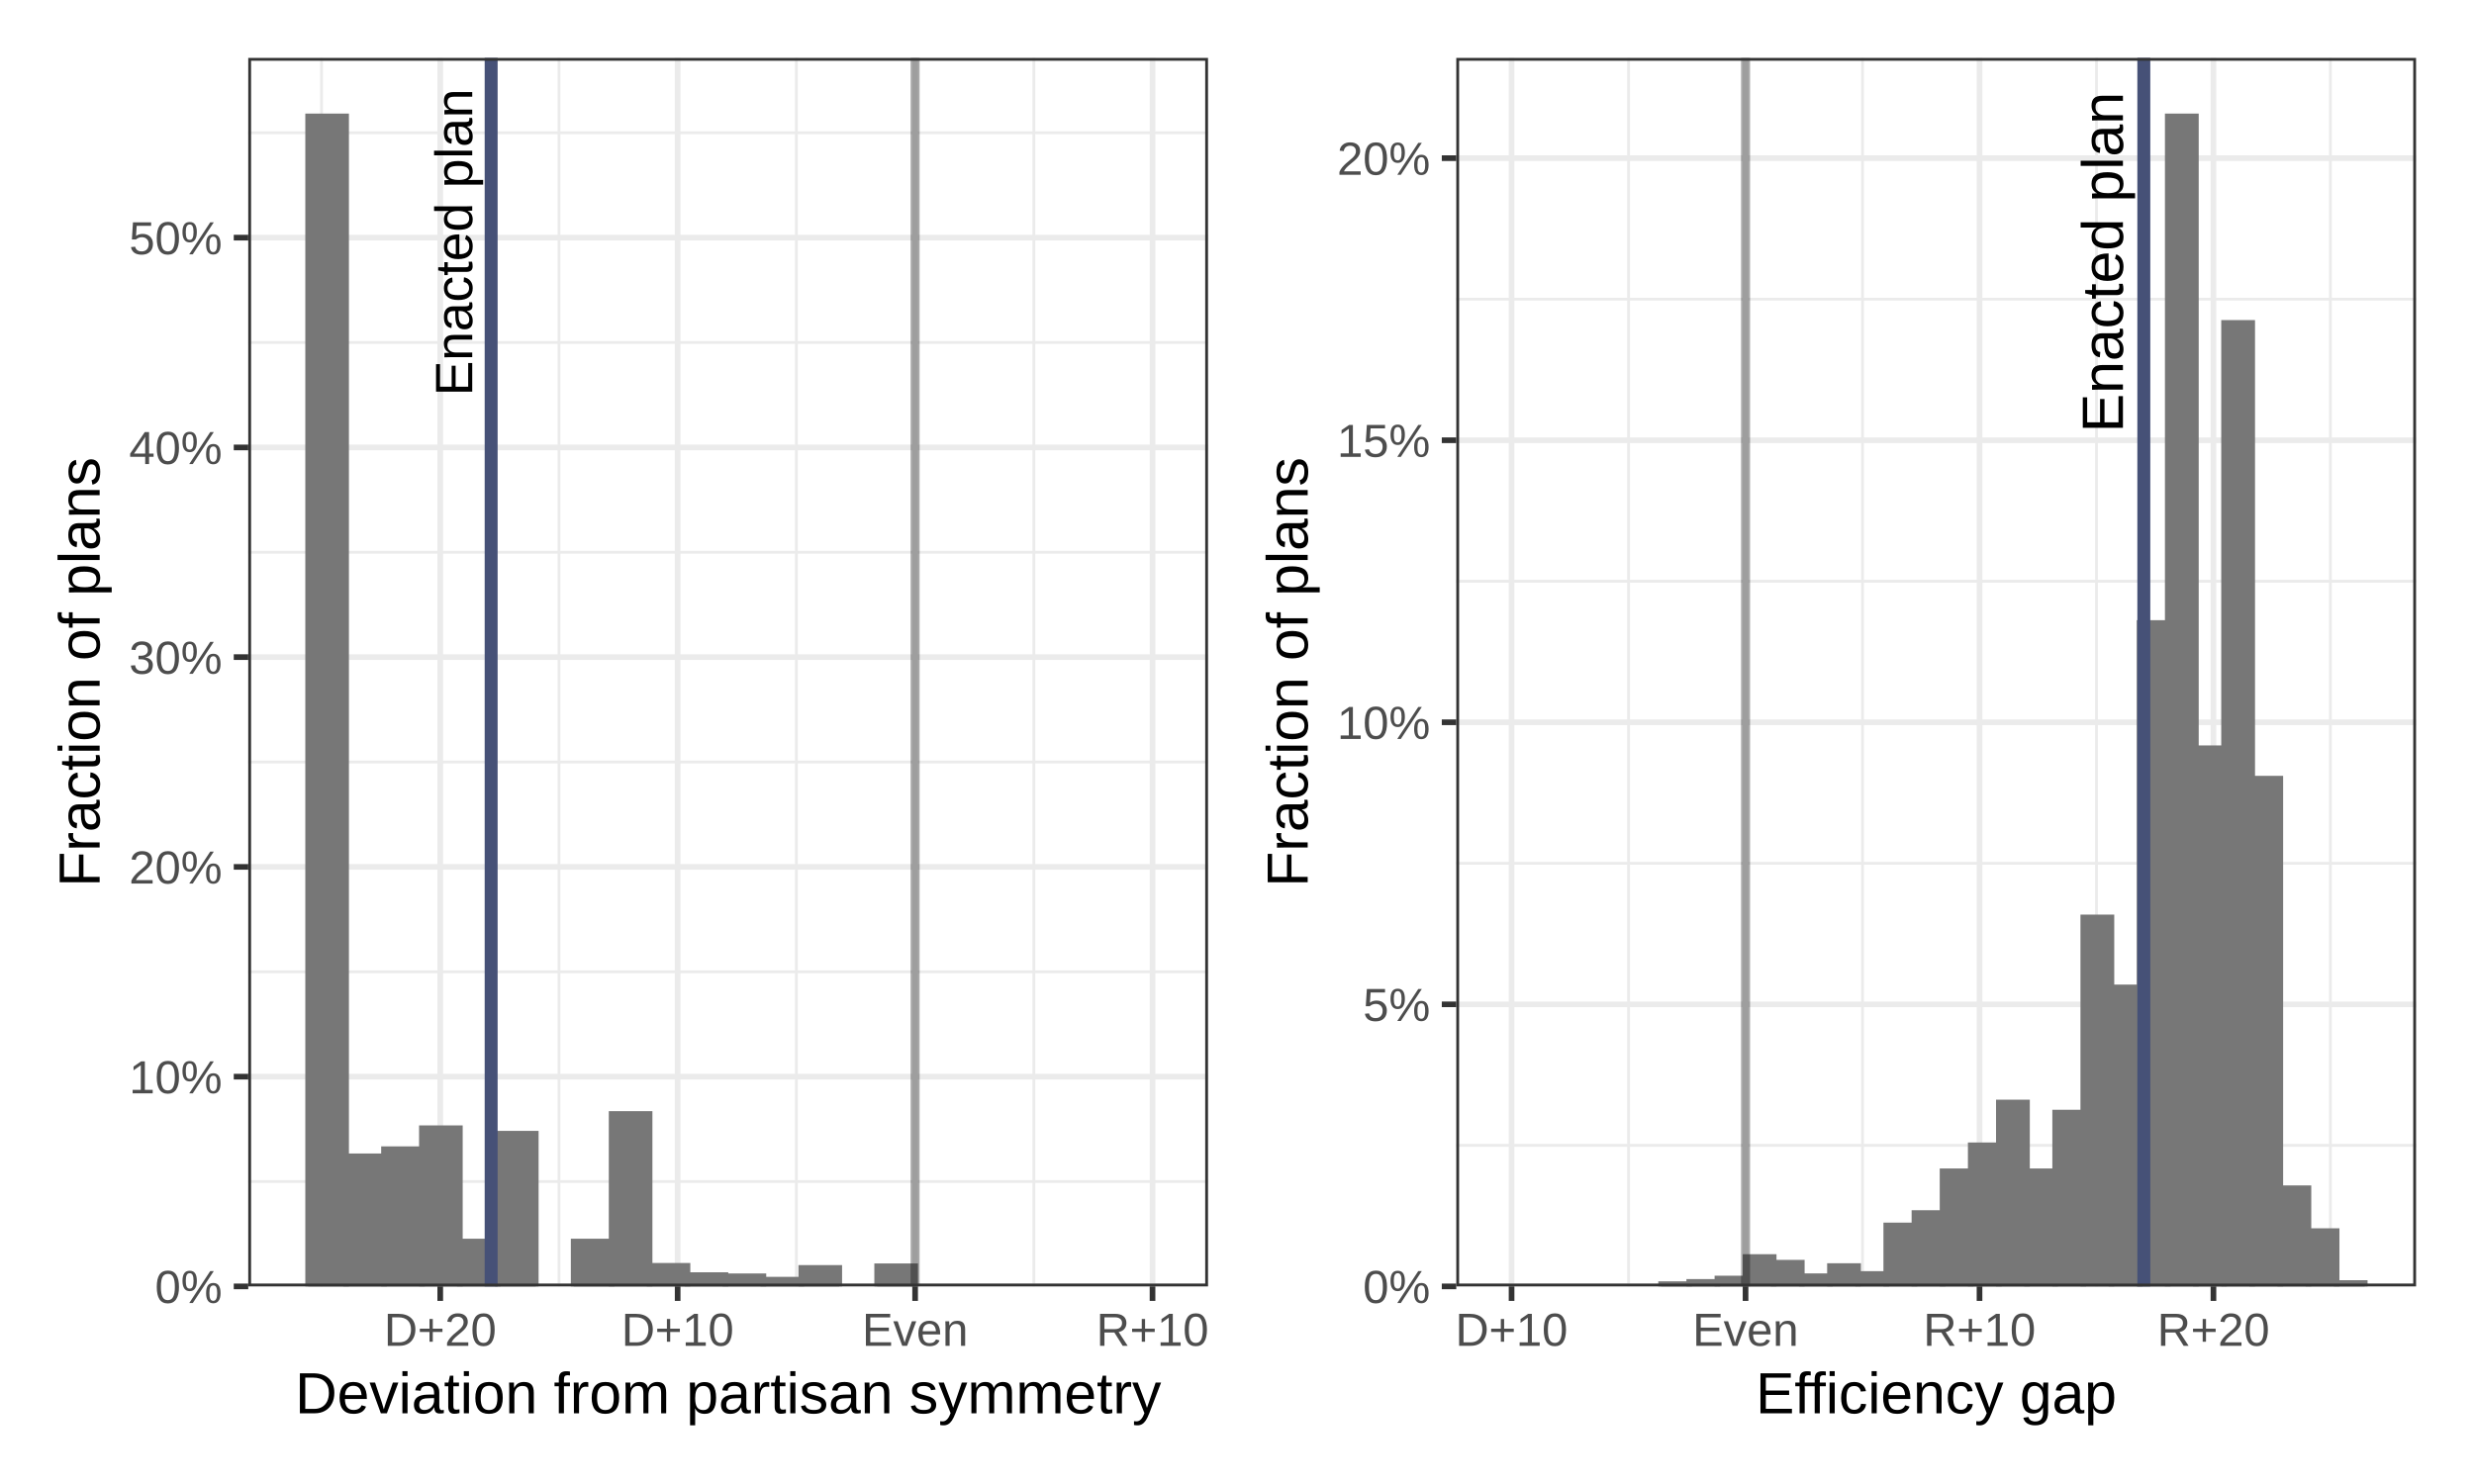
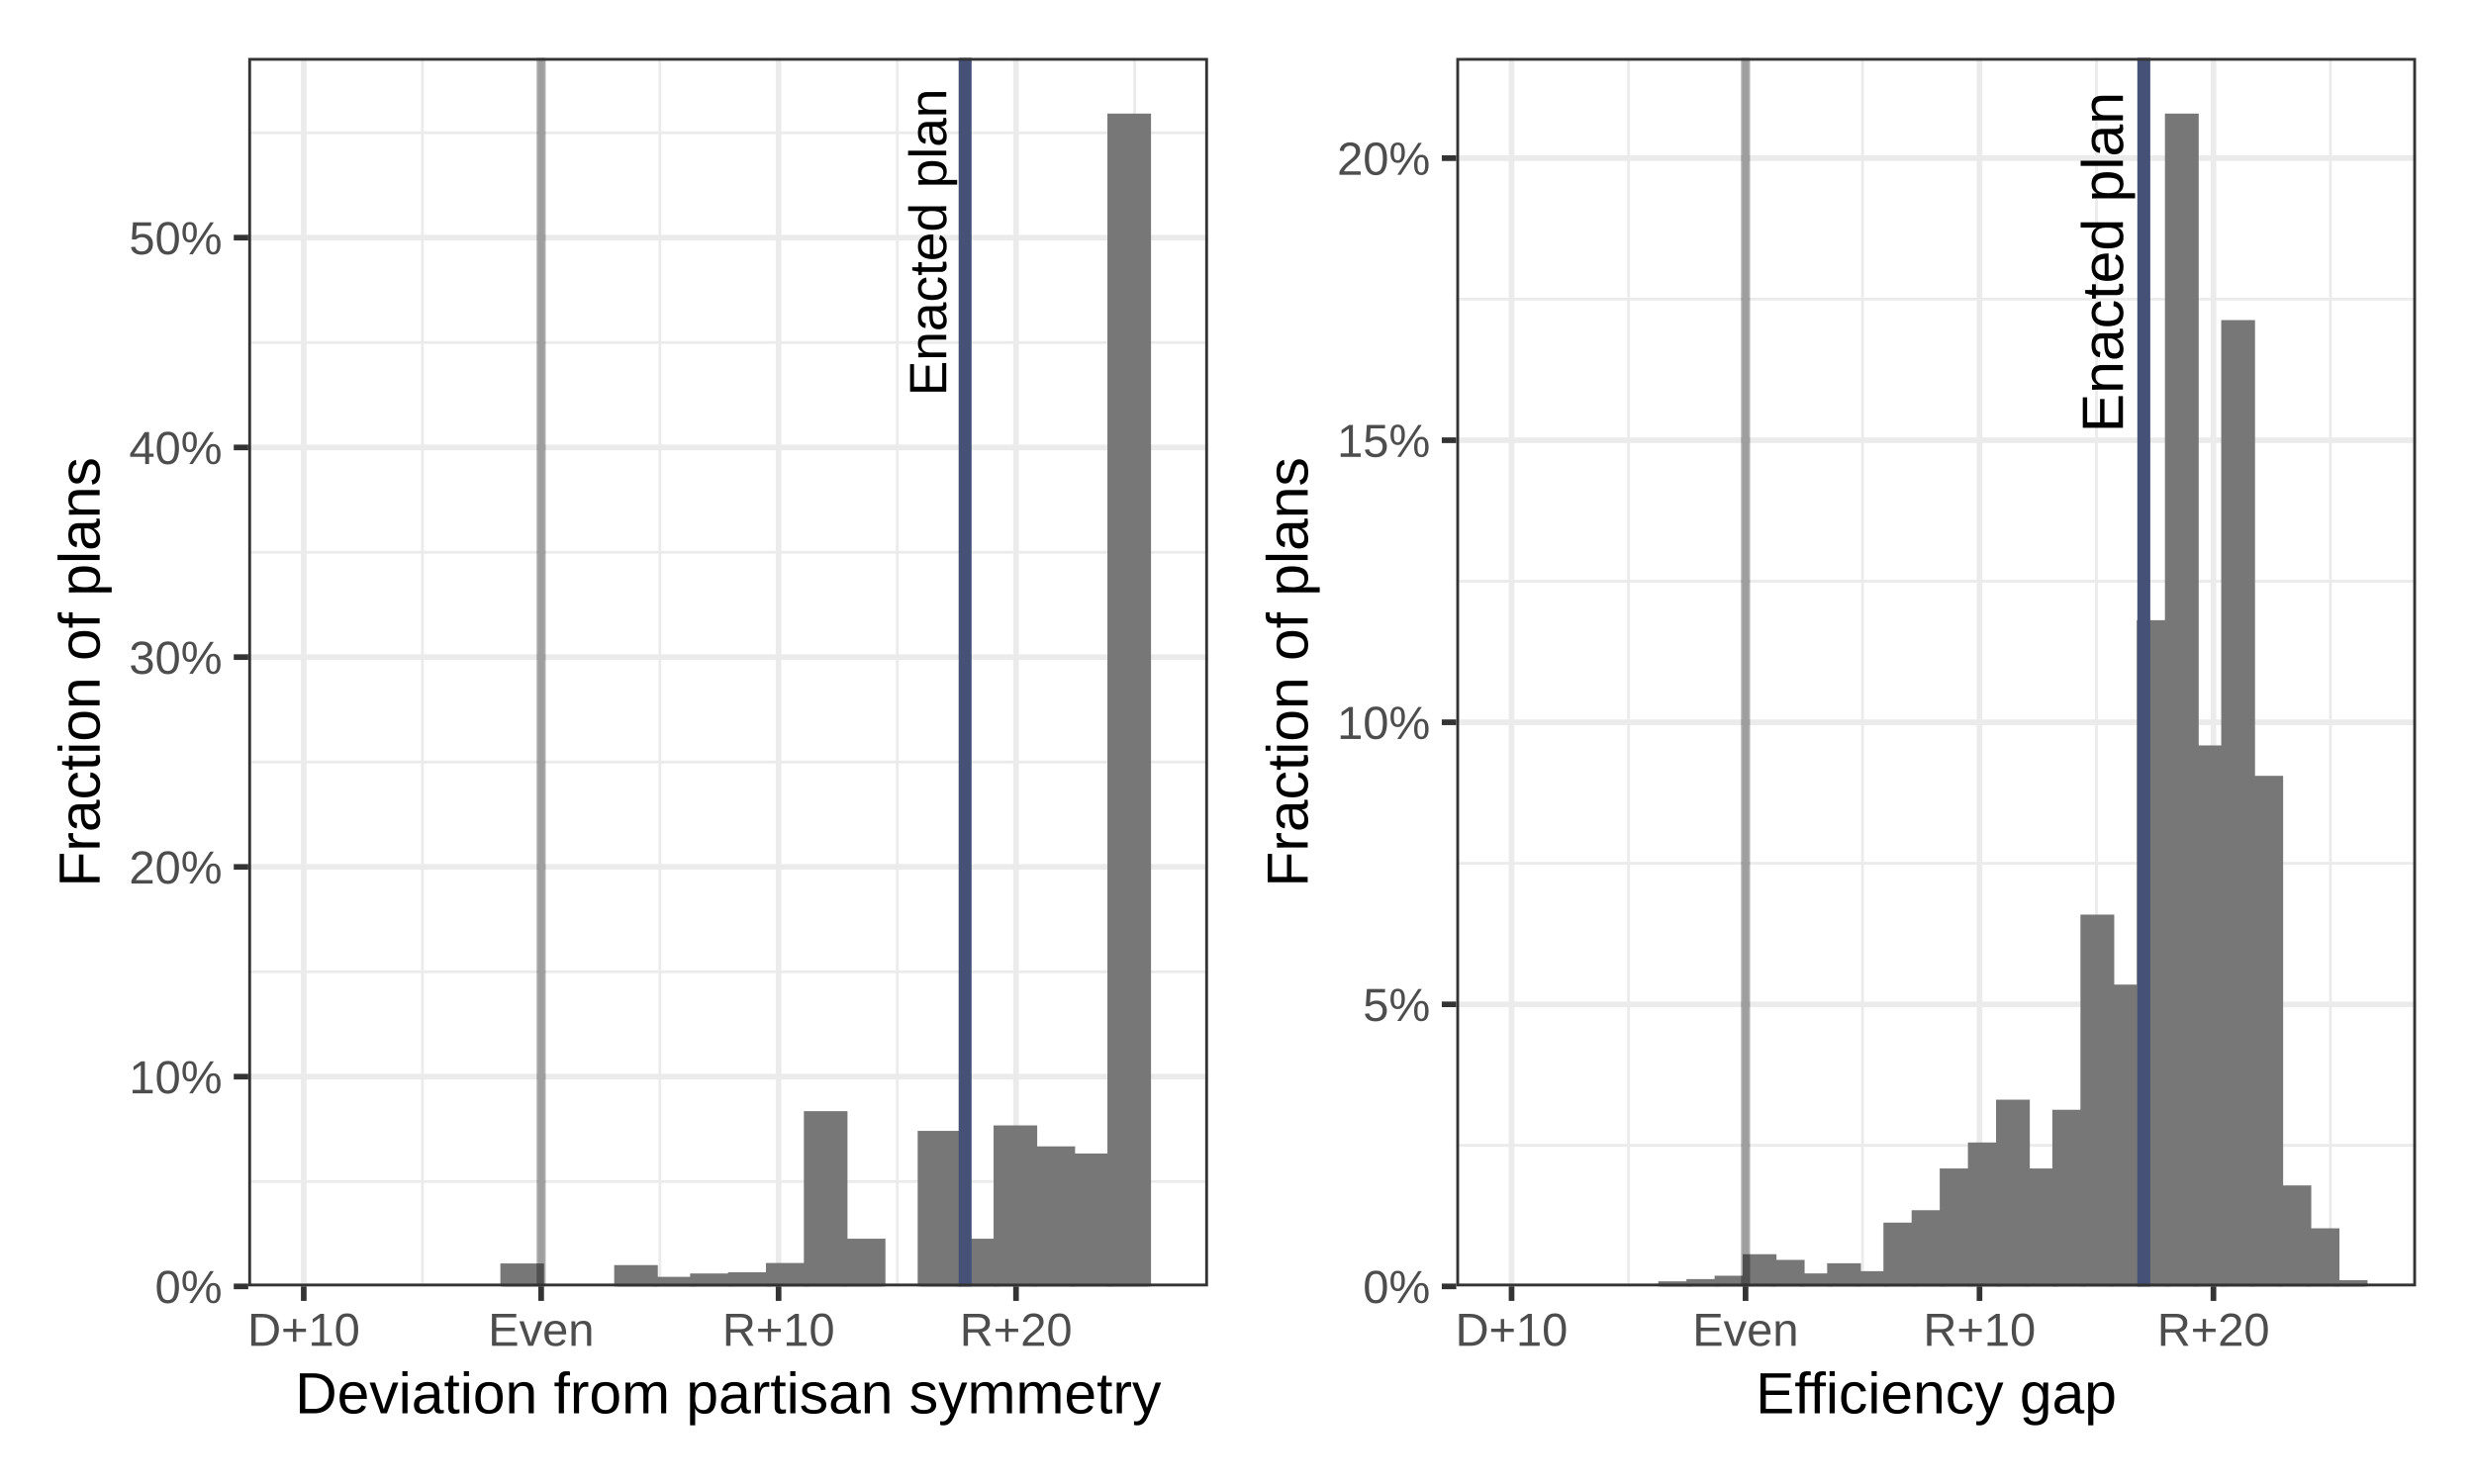
<svg xmlns="http://www.w3.org/2000/svg" class="svglite" width="468.00pt" height="280.80pt" viewBox="0 0 468.00 280.80">
  <defs>
    <style type="text/css">
    .svglite line, .svglite polyline, .svglite polygon, .svglite path, .svglite rect, .svglite circle {
      fill: none;
      stroke: #000000;
      stroke-linecap: round;
      stroke-linejoin: round;
      stroke-miterlimit: 10.00;
    }
    .svglite text {
      white-space: pre;
    }
  </style>
  </defs>
  <rect width="100%" height="100%" style="stroke: none; fill: #FFFFFF;" />
  <defs>
    <clipPath id="cpMC4wMHw0NjguMDB8MC4wMHwyODAuODA=">
      <rect x="0.00" y="0.00" width="468.00" height="280.80" />
    </clipPath>
  </defs>
  <g clip-path="url(#cpMC4wMHw0NjguMDB8MC4wMHwyODAuODA=)">
    <rect x="0" y="0" width="468.00" height="280.80" style="stroke-width: 1.07; stroke: #FFFFFF; fill: #FFFFFF;" />
  </g>
  <defs>
    <clipPath id="cpNS40OHwyMzQuMDB8NS40OHwyNzUuMzI=">
      <rect x="5.48" y="5.48" width="228.52" height="269.84" />
    </clipPath>
  </defs>
  <g clip-path="url(#cpNS40OHwyMzQuMDB8NS40OHwyNzUuMzI=)">
    <rect x="5.48" y="5.48" width="228.52" height="269.84" style="stroke-width: 1.07; stroke: #FFFFFF; fill: #FFFFFF;" />
  </g>
  <g clip-path="url(#cpMC4wMHw0NjguMDB8MC4wMHwyODAuODA=)">
</g>
  <defs>
    <clipPath id="cpNDYuOTZ8MjI4LjUyfDEwLjk2fDI0My40MQ==">
      <rect x="46.96" y="10.96" width="181.56" height="232.45" />
    </clipPath>
  </defs>
  <g clip-path="url(#cpNDYuOTZ8MjI4LjUyfDEwLjk2fDI0My40MQ==)">
    <rect x="46.96" y="10.96" width="181.56" height="232.45" style="stroke-width: 1.07; stroke: none; fill: #FFFFFF;" />
    <polyline points="46.96,223.57 228.52,223.57 " style="stroke-width: 0.53; stroke: #EBEBEB; stroke-linecap: butt;" />
    <polyline points="46.96,183.88 228.52,183.88 " style="stroke-width: 0.53; stroke: #EBEBEB; stroke-linecap: butt;" />
    <polyline points="46.96,144.19 228.52,144.19 " style="stroke-width: 0.53; stroke: #EBEBEB; stroke-linecap: butt;" />
    <polyline points="46.96,104.50 228.52,104.50 " style="stroke-width: 0.53; stroke: #EBEBEB; stroke-linecap: butt;" />
    <polyline points="46.96,64.81 228.52,64.81 " style="stroke-width: 0.53; stroke: #EBEBEB; stroke-linecap: butt;" />
    <polyline points="46.96,25.12 228.52,25.12 " style="stroke-width: 0.53; stroke: #EBEBEB; stroke-linecap: butt;" />
-     <polyline points="60.82,243.41 60.82,10.96 " style="stroke-width: 0.53; stroke: #EBEBEB; stroke-linecap: butt;" />
-     <polyline points="105.74,243.41 105.74,10.96 " style="stroke-width: 0.53; stroke: #EBEBEB; stroke-linecap: butt;" />
-     <polyline points="150.65,243.41 150.65,10.96 " style="stroke-width: 0.53; stroke: #EBEBEB; stroke-linecap: butt;" />
-     <polyline points="195.57,243.41 195.57,10.96 " style="stroke-width: 0.53; stroke: #EBEBEB; stroke-linecap: butt;" />
+     <polyline points="79.91,243.41 79.91,10.96 " style="stroke-width: 0.53; stroke: #EBEBEB; stroke-linecap: butt;" />
+     <polyline points="124.83,243.41 124.83,10.96 " style="stroke-width: 0.53; stroke: #EBEBEB; stroke-linecap: butt;" />
+     <polyline points="169.74,243.41 169.74,10.96 " style="stroke-width: 0.53; stroke: #EBEBEB; stroke-linecap: butt;" />
+     <polyline points="214.65,243.41 214.65,10.96 " style="stroke-width: 0.53; stroke: #EBEBEB; stroke-linecap: butt;" />
    <polyline points="46.96,243.41 228.52,243.41 " style="stroke-width: 1.07; stroke: #EBEBEB; stroke-linecap: butt;" />
    <polyline points="46.96,203.72 228.52,203.72 " style="stroke-width: 1.07; stroke: #EBEBEB; stroke-linecap: butt;" />
    <polyline points="46.96,164.03 228.52,164.03 " style="stroke-width: 1.07; stroke: #EBEBEB; stroke-linecap: butt;" />
    <polyline points="46.96,124.34 228.52,124.34 " style="stroke-width: 1.07; stroke: #EBEBEB; stroke-linecap: butt;" />
    <polyline points="46.96,84.66 228.52,84.66 " style="stroke-width: 1.07; stroke: #EBEBEB; stroke-linecap: butt;" />
    <polyline points="46.96,44.97 228.52,44.97 " style="stroke-width: 1.07; stroke: #EBEBEB; stroke-linecap: butt;" />
-     <polyline points="83.28,243.41 83.28,10.96 " style="stroke-width: 1.07; stroke: #EBEBEB; stroke-linecap: butt;" />
-     <polyline points="128.19,243.41 128.19,10.96 " style="stroke-width: 1.07; stroke: #EBEBEB; stroke-linecap: butt;" />
-     <polyline points="173.11,243.41 173.11,10.96 " style="stroke-width: 1.07; stroke: #EBEBEB; stroke-linecap: butt;" />
-     <polyline points="218.02,243.41 218.02,10.96 " style="stroke-width: 1.07; stroke: #EBEBEB; stroke-linecap: butt;" />
-     <rect x="58.29" y="22.03" width="7.18" height="221.38" style="stroke-width: 1.07; stroke: #777777; stroke-linecap: square; stroke-linejoin: miter; fill: #777777;" />
-     <rect x="65.46" y="218.80" width="7.18" height="24.61" style="stroke-width: 1.07; stroke: #777777; stroke-linecap: square; stroke-linejoin: miter; fill: #777777;" />
-     <rect x="72.64" y="217.45" width="7.18" height="25.96" style="stroke-width: 1.07; stroke: #777777; stroke-linecap: square; stroke-linejoin: miter; fill: #777777;" />
-     <rect x="79.81" y="213.48" width="7.18" height="29.93" style="stroke-width: 1.07; stroke: #777777; stroke-linecap: square; stroke-linejoin: miter; fill: #777777;" />
-     <rect x="86.99" y="234.92" width="7.18" height="8.49" style="stroke-width: 1.07; stroke: #777777; stroke-linecap: square; stroke-linejoin: miter; fill: #777777;" />
-     <rect x="94.17" y="214.52" width="7.18" height="28.89" style="stroke-width: 1.07; stroke: #777777; stroke-linecap: square; stroke-linejoin: miter; fill: #777777;" />
-     <rect x="101.34" y="243.41" width="7.18" height="0.00" style="stroke-width: 1.07; stroke: #777777; stroke-linecap: square; stroke-linejoin: miter; fill: #777777;" />
-     <rect x="108.52" y="234.92" width="7.18" height="8.49" style="stroke-width: 1.07; stroke: #777777; stroke-linecap: square; stroke-linejoin: miter; fill: #777777;" />
-     <rect x="115.70" y="210.79" width="7.18" height="32.62" style="stroke-width: 1.07; stroke: #777777; stroke-linecap: square; stroke-linejoin: miter; fill: #777777;" />
-     <rect x="122.87" y="239.52" width="7.18" height="3.89" style="stroke-width: 1.07; stroke: #777777; stroke-linecap: square; stroke-linejoin: miter; fill: #777777;" />
-     <rect x="130.05" y="241.27" width="7.18" height="2.14" style="stroke-width: 1.07; stroke: #777777; stroke-linecap: square; stroke-linejoin: miter; fill: #777777;" />
-     <rect x="137.23" y="241.50" width="7.18" height="1.91" style="stroke-width: 1.07; stroke: #777777; stroke-linecap: square; stroke-linejoin: miter; fill: #777777;" />
-     <rect x="144.40" y="242.14" width="7.18" height="1.27" style="stroke-width: 1.07; stroke: #777777; stroke-linecap: square; stroke-linejoin: miter; fill: #777777;" />
-     <rect x="151.58" y="239.92" width="7.18" height="3.49" style="stroke-width: 1.07; stroke: #777777; stroke-linecap: square; stroke-linejoin: miter; fill: #777777;" />
-     <rect x="158.76" y="243.41" width="7.18" height="0.00" style="stroke-width: 1.07; stroke: #777777; stroke-linecap: square; stroke-linejoin: miter; fill: #777777;" />
-     <rect x="165.93" y="239.60" width="7.18" height="3.81" style="stroke-width: 1.07; stroke: #777777; stroke-linecap: square; stroke-linejoin: miter; fill: #777777;" />
-     <rect x="173.11" y="243.41" width="7.18" height="0.00" style="stroke-width: 1.07; stroke: #777777; stroke-linecap: square; stroke-linejoin: miter; fill: #777777;" />
-     <rect x="180.28" y="243.41" width="7.18" height="0.00" style="stroke-width: 1.07; stroke: #777777; stroke-linecap: square; stroke-linejoin: miter; fill: #777777;" />
-     <rect x="187.46" y="243.41" width="7.18" height="0.00" style="stroke-width: 1.07; stroke: #777777; stroke-linecap: square; stroke-linejoin: miter; fill: #777777;" />
-     <rect x="194.64" y="243.41" width="7.18" height="0.00" style="stroke-width: 1.07; stroke: #777777; stroke-linecap: square; stroke-linejoin: miter; fill: #777777;" />
-     <rect x="201.81" y="243.41" width="7.18" height="0.00" style="stroke-width: 1.07; stroke: #777777; stroke-linecap: square; stroke-linejoin: miter; fill: #777777;" />
-     <rect x="208.99" y="243.41" width="7.18" height="0.00" style="stroke-width: 1.07; stroke: #777777; stroke-linecap: square; stroke-linejoin: miter; fill: #777777;" />
-     <line x1="92.91" y1="243.41" x2="92.91" y2="10.96" style="stroke-width: 2.45; stroke: #465177; stroke-linecap: butt;" />
-     <line x1="173.11" y1="243.41" x2="173.11" y2="10.96" style="stroke-width: 1.71; stroke: #000000; stroke-opacity: 0.33; stroke-linecap: butt;" />
-     <text transform="translate(89.33,16.77) rotate(-90)" text-anchor="end" style="font-size: 9.96px; font-family: &quot;Arial&quot;;" textLength="58.11px" lengthAdjust="spacingAndGlyphs">Enacted plan</text>
+     <polyline points="57.46,243.41 57.46,10.96 " style="stroke-width: 1.07; stroke: #EBEBEB; stroke-linecap: butt;" />
+     <polyline points="102.37,243.41 102.37,10.96 " style="stroke-width: 1.07; stroke: #EBEBEB; stroke-linecap: butt;" />
+     <polyline points="147.28,243.41 147.28,10.96 " style="stroke-width: 1.07; stroke: #EBEBEB; stroke-linecap: butt;" />
+     <polyline points="192.20,243.41 192.20,10.96 " style="stroke-width: 1.07; stroke: #EBEBEB; stroke-linecap: butt;" />
+     <rect x="59.31" y="243.41" width="7.18" height="0.00" style="stroke-width: 1.07; stroke: #777777; stroke-linecap: square; stroke-linejoin: miter; fill: #777777;" />
+     <rect x="66.49" y="243.41" width="7.18" height="0.00" style="stroke-width: 1.07; stroke: #777777; stroke-linecap: square; stroke-linejoin: miter; fill: #777777;" />
+     <rect x="73.66" y="243.41" width="7.18" height="0.00" style="stroke-width: 1.07; stroke: #777777; stroke-linecap: square; stroke-linejoin: miter; fill: #777777;" />
+     <rect x="80.84" y="243.41" width="7.18" height="0.00" style="stroke-width: 1.07; stroke: #777777; stroke-linecap: square; stroke-linejoin: miter; fill: #777777;" />
+     <rect x="88.02" y="243.41" width="7.18" height="0.00" style="stroke-width: 1.07; stroke: #777777; stroke-linecap: square; stroke-linejoin: miter; fill: #777777;" />
+     <rect x="95.19" y="239.60" width="7.18" height="3.81" style="stroke-width: 1.07; stroke: #777777; stroke-linecap: square; stroke-linejoin: miter; fill: #777777;" />
+     <rect x="102.37" y="243.41" width="7.18" height="0.00" style="stroke-width: 1.07; stroke: #777777; stroke-linecap: square; stroke-linejoin: miter; fill: #777777;" />
+     <rect x="109.55" y="243.41" width="7.18" height="0.00" style="stroke-width: 1.07; stroke: #777777; stroke-linecap: square; stroke-linejoin: miter; fill: #777777;" />
+     <rect x="116.72" y="239.92" width="7.18" height="3.49" style="stroke-width: 1.07; stroke: #777777; stroke-linecap: square; stroke-linejoin: miter; fill: #777777;" />
+     <rect x="123.90" y="242.14" width="7.18" height="1.27" style="stroke-width: 1.07; stroke: #777777; stroke-linecap: square; stroke-linejoin: miter; fill: #777777;" />
+     <rect x="131.08" y="241.50" width="7.18" height="1.91" style="stroke-width: 1.07; stroke: #777777; stroke-linecap: square; stroke-linejoin: miter; fill: #777777;" />
+     <rect x="138.25" y="241.27" width="7.18" height="2.14" style="stroke-width: 1.07; stroke: #777777; stroke-linecap: square; stroke-linejoin: miter; fill: #777777;" />
+     <rect x="145.43" y="239.52" width="7.18" height="3.89" style="stroke-width: 1.07; stroke: #777777; stroke-linecap: square; stroke-linejoin: miter; fill: #777777;" />
+     <rect x="152.60" y="210.79" width="7.18" height="32.62" style="stroke-width: 1.07; stroke: #777777; stroke-linecap: square; stroke-linejoin: miter; fill: #777777;" />
+     <rect x="159.78" y="234.92" width="7.18" height="8.49" style="stroke-width: 1.07; stroke: #777777; stroke-linecap: square; stroke-linejoin: miter; fill: #777777;" />
+     <rect x="166.96" y="243.41" width="7.18" height="0.00" style="stroke-width: 1.07; stroke: #777777; stroke-linecap: square; stroke-linejoin: miter; fill: #777777;" />
+     <rect x="174.13" y="214.52" width="7.18" height="28.89" style="stroke-width: 1.07; stroke: #777777; stroke-linecap: square; stroke-linejoin: miter; fill: #777777;" />
+     <rect x="181.31" y="234.92" width="7.18" height="8.49" style="stroke-width: 1.07; stroke: #777777; stroke-linecap: square; stroke-linejoin: miter; fill: #777777;" />
+     <rect x="188.49" y="213.48" width="7.18" height="29.93" style="stroke-width: 1.07; stroke: #777777; stroke-linecap: square; stroke-linejoin: miter; fill: #777777;" />
+     <rect x="195.66" y="217.45" width="7.18" height="25.96" style="stroke-width: 1.07; stroke: #777777; stroke-linecap: square; stroke-linejoin: miter; fill: #777777;" />
+     <rect x="202.84" y="218.80" width="7.18" height="24.61" style="stroke-width: 1.07; stroke: #777777; stroke-linecap: square; stroke-linejoin: miter; fill: #777777;" />
+     <rect x="210.02" y="22.03" width="7.18" height="221.38" style="stroke-width: 1.07; stroke: #777777; stroke-linecap: square; stroke-linejoin: miter; fill: #777777;" />
+     <line x1="182.57" y1="243.41" x2="182.57" y2="10.96" style="stroke-width: 2.45; stroke: #465177; stroke-linecap: butt;" />
+     <line x1="102.37" y1="243.41" x2="102.37" y2="10.96" style="stroke-width: 1.71; stroke: #000000; stroke-opacity: 0.33; stroke-linecap: butt;" />
+     <text transform="translate(179.00,16.77) rotate(-90)" text-anchor="end" style="font-size: 9.96px; font-family: &quot;Arial&quot;;" textLength="58.11px" lengthAdjust="spacingAndGlyphs">Enacted plan</text>
    <rect x="46.96" y="10.96" width="181.56" height="232.45" style="stroke-width: 1.07; stroke: #333333;" />
  </g>
  <g clip-path="url(#cpMC4wMHw0NjguMDB8MC4wMHwyODAuODA=)">
    <text x="42.03" y="246.56" text-anchor="end" style="font-size: 8.80px;fill: #4D4D4D; font-family: &quot;Arial&quot;;" textLength="12.72px" lengthAdjust="spacingAndGlyphs">0%</text>
    <text x="42.03" y="206.88" text-anchor="end" style="font-size: 8.80px;fill: #4D4D4D; font-family: &quot;Arial&quot;;" textLength="17.61px" lengthAdjust="spacingAndGlyphs">10%</text>
    <text x="42.03" y="167.19" text-anchor="end" style="font-size: 8.80px;fill: #4D4D4D; font-family: &quot;Arial&quot;;" textLength="17.61px" lengthAdjust="spacingAndGlyphs">20%</text>
    <text x="42.03" y="127.50" text-anchor="end" style="font-size: 8.80px;fill: #4D4D4D; font-family: &quot;Arial&quot;;" textLength="17.61px" lengthAdjust="spacingAndGlyphs">30%</text>
    <text x="42.03" y="87.81" text-anchor="end" style="font-size: 8.80px;fill: #4D4D4D; font-family: &quot;Arial&quot;;" textLength="17.61px" lengthAdjust="spacingAndGlyphs">40%</text>
    <text x="42.03" y="48.12" text-anchor="end" style="font-size: 8.80px;fill: #4D4D4D; font-family: &quot;Arial&quot;;" textLength="17.61px" lengthAdjust="spacingAndGlyphs">50%</text>
    <polyline points="44.22,243.41 46.96,243.41 " style="stroke-width: 1.07; stroke: #333333; stroke-linecap: butt;" />
    <polyline points="44.22,203.72 46.96,203.72 " style="stroke-width: 1.07; stroke: #333333; stroke-linecap: butt;" />
    <polyline points="44.22,164.03 46.96,164.03 " style="stroke-width: 1.07; stroke: #333333; stroke-linecap: butt;" />
    <polyline points="44.22,124.34 46.96,124.34 " style="stroke-width: 1.07; stroke: #333333; stroke-linecap: butt;" />
    <polyline points="44.22,84.66 46.96,84.66 " style="stroke-width: 1.07; stroke: #333333; stroke-linecap: butt;" />
    <polyline points="44.22,44.97 46.96,44.97 " style="stroke-width: 1.07; stroke: #333333; stroke-linecap: butt;" />
-     <polyline points="83.28,246.15 83.28,243.41 " style="stroke-width: 1.07; stroke: #333333; stroke-linecap: butt;" />
-     <polyline points="128.19,246.15 128.19,243.41 " style="stroke-width: 1.07; stroke: #333333; stroke-linecap: butt;" />
-     <polyline points="173.11,246.15 173.11,243.41 " style="stroke-width: 1.07; stroke: #333333; stroke-linecap: butt;" />
-     <polyline points="218.02,246.15 218.02,243.41 " style="stroke-width: 1.07; stroke: #333333; stroke-linecap: butt;" />
-     <text x="83.28" y="254.65" text-anchor="middle" style="font-size: 8.80px;fill: #4D4D4D; font-family: &quot;Arial&quot;;" textLength="21.28px" lengthAdjust="spacingAndGlyphs">D+20</text>
-     <text x="128.19" y="254.65" text-anchor="middle" style="font-size: 8.80px;fill: #4D4D4D; font-family: &quot;Arial&quot;;" textLength="21.28px" lengthAdjust="spacingAndGlyphs">D+10</text>
-     <text x="173.11" y="254.65" text-anchor="middle" style="font-size: 8.80px;fill: #4D4D4D; font-family: &quot;Arial&quot;;" textLength="20.06px" lengthAdjust="spacingAndGlyphs">Even</text>
-     <text x="218.02" y="254.65" text-anchor="middle" style="font-size: 8.80px;fill: #4D4D4D; font-family: &quot;Arial&quot;;" textLength="21.28px" lengthAdjust="spacingAndGlyphs">R+10</text>
+     <polyline points="57.46,246.15 57.46,243.41 " style="stroke-width: 1.07; stroke: #333333; stroke-linecap: butt;" />
+     <polyline points="102.37,246.15 102.37,243.41 " style="stroke-width: 1.07; stroke: #333333; stroke-linecap: butt;" />
+     <polyline points="147.28,246.15 147.28,243.41 " style="stroke-width: 1.07; stroke: #333333; stroke-linecap: butt;" />
+     <polyline points="192.20,246.15 192.20,243.41 " style="stroke-width: 1.07; stroke: #333333; stroke-linecap: butt;" />
+     <text x="57.46" y="254.65" text-anchor="middle" style="font-size: 8.80px;fill: #4D4D4D; font-family: &quot;Arial&quot;;" textLength="21.28px" lengthAdjust="spacingAndGlyphs">D+10</text>
+     <text x="102.37" y="254.65" text-anchor="middle" style="font-size: 8.80px;fill: #4D4D4D; font-family: &quot;Arial&quot;;" textLength="20.06px" lengthAdjust="spacingAndGlyphs">Even</text>
+     <text x="147.28" y="254.65" text-anchor="middle" style="font-size: 8.80px;fill: #4D4D4D; font-family: &quot;Arial&quot;;" textLength="21.28px" lengthAdjust="spacingAndGlyphs">R+10</text>
+     <text x="192.20" y="254.65" text-anchor="middle" style="font-size: 8.80px;fill: #4D4D4D; font-family: &quot;Arial&quot;;" textLength="21.28px" lengthAdjust="spacingAndGlyphs">R+20</text>
    <text x="137.74" y="267.42" text-anchor="middle" style="font-size: 11.00px; font-family: &quot;Arial&quot;;" textLength="163.83px" lengthAdjust="spacingAndGlyphs">Deviation from partisan symmetry</text>
    <text transform="translate(18.85,127.18) rotate(-90)" text-anchor="middle" style="font-size: 11.00px; font-family: &quot;Arial&quot;;" textLength="81.32px" lengthAdjust="spacingAndGlyphs">Fraction of plans</text>
  </g>
  <defs>
    <clipPath id="cpMjM0LjAwfDQ2Mi41Mnw1LjQ4fDI3NS4zMg==">
      <rect x="234.00" y="5.48" width="228.52" height="269.84" />
    </clipPath>
  </defs>
  <g clip-path="url(#cpMjM0LjAwfDQ2Mi41Mnw1LjQ4fDI3NS4zMg==)">
    <rect x="234.00" y="5.48" width="228.52" height="269.84" style="stroke-width: 1.07; stroke: #FFFFFF; fill: #FFFFFF;" />
  </g>
  <g clip-path="url(#cpMC4wMHw0NjguMDB8MC4wMHwyODAuODA=)">
</g>
  <defs>
    <clipPath id="cpMjc1LjQ4fDQ1Ny4wNHwxMC45NnwyNDMuNDE=">
      <rect x="275.48" y="10.96" width="181.56" height="232.45" />
    </clipPath>
  </defs>
  <g clip-path="url(#cpMjc1LjQ4fDQ1Ny4wNHwxMC45NnwyNDMuNDE=)">
    <rect x="275.48" y="10.96" width="181.56" height="232.45" style="stroke-width: 1.07; stroke: none; fill: #FFFFFF;" />
    <polyline points="275.48,216.72 457.04,216.72 " style="stroke-width: 0.53; stroke: #EBEBEB; stroke-linecap: butt;" />
    <polyline points="275.48,163.35 457.04,163.35 " style="stroke-width: 0.53; stroke: #EBEBEB; stroke-linecap: butt;" />
    <polyline points="275.48,109.98 457.04,109.98 " style="stroke-width: 0.53; stroke: #EBEBEB; stroke-linecap: butt;" />
    <polyline points="275.48,56.61 457.04,56.61 " style="stroke-width: 0.53; stroke: #EBEBEB; stroke-linecap: butt;" />
    <polyline points="308.07,243.41 308.07,10.96 " style="stroke-width: 0.53; stroke: #EBEBEB; stroke-linecap: butt;" />
    <polyline points="352.33,243.41 352.33,10.96 " style="stroke-width: 0.53; stroke: #EBEBEB; stroke-linecap: butt;" />
    <polyline points="396.59,243.41 396.59,10.96 " style="stroke-width: 0.53; stroke: #EBEBEB; stroke-linecap: butt;" />
    <polyline points="440.84,243.41 440.84,10.96 " style="stroke-width: 0.53; stroke: #EBEBEB; stroke-linecap: butt;" />
    <polyline points="275.48,243.41 457.04,243.41 " style="stroke-width: 1.07; stroke: #EBEBEB; stroke-linecap: butt;" />
    <polyline points="275.48,190.04 457.04,190.04 " style="stroke-width: 1.07; stroke: #EBEBEB; stroke-linecap: butt;" />
    <polyline points="275.48,136.67 457.04,136.67 " style="stroke-width: 1.07; stroke: #EBEBEB; stroke-linecap: butt;" />
    <polyline points="275.48,83.30 457.04,83.30 " style="stroke-width: 1.07; stroke: #EBEBEB; stroke-linecap: butt;" />
    <polyline points="275.48,29.93 457.04,29.93 " style="stroke-width: 1.07; stroke: #EBEBEB; stroke-linecap: butt;" />
    <polyline points="285.94,243.41 285.94,10.96 " style="stroke-width: 1.07; stroke: #EBEBEB; stroke-linecap: butt;" />
    <polyline points="330.20,243.41 330.20,10.96 " style="stroke-width: 1.07; stroke: #EBEBEB; stroke-linecap: butt;" />
    <polyline points="374.46,243.41 374.46,10.96 " style="stroke-width: 1.07; stroke: #EBEBEB; stroke-linecap: butt;" />
    <polyline points="418.71,243.41 418.71,10.96 " style="stroke-width: 1.07; stroke: #EBEBEB; stroke-linecap: butt;" />
    <rect x="287.60" y="243.41" width="5.32" height="0.00" style="stroke-width: 1.07; stroke: #777777; stroke-linecap: square; stroke-linejoin: miter; fill: #777777;" />
    <rect x="292.93" y="243.41" width="5.32" height="0.00" style="stroke-width: 1.07; stroke: #777777; stroke-linecap: square; stroke-linejoin: miter; fill: #777777;" />
    <rect x="298.25" y="243.41" width="5.32" height="0.00" style="stroke-width: 1.07; stroke: #777777; stroke-linecap: square; stroke-linejoin: miter; fill: #777777;" />
    <rect x="303.58" y="243.41" width="5.32" height="0.00" style="stroke-width: 1.07; stroke: #777777; stroke-linecap: square; stroke-linejoin: miter; fill: #777777;" />
    <rect x="308.90" y="243.41" width="5.32" height="0.00" style="stroke-width: 1.07; stroke: #777777; stroke-linecap: square; stroke-linejoin: miter; fill: #777777;" />
    <rect x="314.23" y="242.98" width="5.32" height="0.43" style="stroke-width: 1.07; stroke: #777777; stroke-linecap: square; stroke-linejoin: miter; fill: #777777;" />
    <rect x="319.55" y="242.56" width="5.32" height="0.85" style="stroke-width: 1.07; stroke: #777777; stroke-linecap: square; stroke-linejoin: miter; fill: #777777;" />
    <rect x="324.88" y="241.92" width="5.32" height="1.49" style="stroke-width: 1.07; stroke: #777777; stroke-linecap: square; stroke-linejoin: miter; fill: #777777;" />
    <rect x="330.20" y="237.86" width="5.32" height="5.55" style="stroke-width: 1.07; stroke: #777777; stroke-linecap: square; stroke-linejoin: miter; fill: #777777;" />
    <rect x="335.52" y="238.93" width="5.32" height="4.48" style="stroke-width: 1.07; stroke: #777777; stroke-linecap: square; stroke-linejoin: miter; fill: #777777;" />
    <rect x="340.85" y="241.49" width="5.32" height="1.92" style="stroke-width: 1.07; stroke: #777777; stroke-linecap: square; stroke-linejoin: miter; fill: #777777;" />
    <rect x="346.17" y="239.57" width="5.32" height="3.84" style="stroke-width: 1.07; stroke: #777777; stroke-linecap: square; stroke-linejoin: miter; fill: #777777;" />
    <rect x="351.50" y="241.06" width="5.32" height="2.35" style="stroke-width: 1.07; stroke: #777777; stroke-linecap: square; stroke-linejoin: miter; fill: #777777;" />
    <rect x="356.82" y="231.88" width="5.32" height="11.53" style="stroke-width: 1.07; stroke: #777777; stroke-linecap: square; stroke-linejoin: miter; fill: #777777;" />
    <rect x="362.15" y="229.53" width="5.32" height="13.88" style="stroke-width: 1.07; stroke: #777777; stroke-linecap: square; stroke-linejoin: miter; fill: #777777;" />
    <rect x="367.47" y="221.63" width="5.32" height="21.78" style="stroke-width: 1.07; stroke: #777777; stroke-linecap: square; stroke-linejoin: miter; fill: #777777;" />
    <rect x="372.80" y="216.72" width="5.32" height="26.69" style="stroke-width: 1.07; stroke: #777777; stroke-linecap: square; stroke-linejoin: miter; fill: #777777;" />
    <rect x="378.12" y="208.61" width="5.32" height="34.80" style="stroke-width: 1.07; stroke: #777777; stroke-linecap: square; stroke-linejoin: miter; fill: #777777;" />
    <rect x="383.44" y="221.63" width="5.32" height="21.78" style="stroke-width: 1.07; stroke: #777777; stroke-linecap: square; stroke-linejoin: miter; fill: #777777;" />
    <rect x="388.77" y="210.53" width="5.32" height="32.88" style="stroke-width: 1.07; stroke: #777777; stroke-linecap: square; stroke-linejoin: miter; fill: #777777;" />
    <rect x="394.09" y="173.60" width="5.32" height="69.81" style="stroke-width: 1.07; stroke: #777777; stroke-linecap: square; stroke-linejoin: miter; fill: #777777;" />
    <rect x="399.42" y="186.84" width="5.32" height="56.57" style="stroke-width: 1.07; stroke: #777777; stroke-linecap: square; stroke-linejoin: miter; fill: #777777;" />
    <rect x="404.74" y="117.88" width="5.32" height="125.53" style="stroke-width: 1.07; stroke: #777777; stroke-linecap: square; stroke-linejoin: miter; fill: #777777;" />
    <rect x="410.07" y="22.03" width="5.32" height="221.38" style="stroke-width: 1.07; stroke: #777777; stroke-linecap: square; stroke-linejoin: miter; fill: #777777;" />
    <rect x="415.39" y="141.58" width="5.32" height="101.83" style="stroke-width: 1.07; stroke: #777777; stroke-linecap: square; stroke-linejoin: miter; fill: #777777;" />
    <rect x="420.72" y="61.10" width="5.32" height="182.31" style="stroke-width: 1.07; stroke: #777777; stroke-linecap: square; stroke-linejoin: miter; fill: #777777;" />
    <rect x="426.04" y="147.34" width="5.32" height="96.07" style="stroke-width: 1.07; stroke: #777777; stroke-linecap: square; stroke-linejoin: miter; fill: #777777;" />
    <rect x="431.36" y="224.84" width="5.32" height="18.57" style="stroke-width: 1.07; stroke: #777777; stroke-linecap: square; stroke-linejoin: miter; fill: #777777;" />
    <rect x="436.69" y="232.95" width="5.32" height="10.46" style="stroke-width: 1.07; stroke: #777777; stroke-linecap: square; stroke-linejoin: miter; fill: #777777;" />
    <rect x="442.01" y="242.77" width="5.32" height="0.64" style="stroke-width: 1.07; stroke: #777777; stroke-linecap: square; stroke-linejoin: miter; fill: #777777;" />
    <line x1="405.54" y1="243.41" x2="405.54" y2="10.96" style="stroke-width: 2.45; stroke: #465177; stroke-linecap: butt;" />
    <line x1="330.20" y1="243.41" x2="330.20" y2="10.96" style="stroke-width: 1.71; stroke: #000000; stroke-opacity: 0.33; stroke-linecap: butt;" />
    <text transform="translate(401.59,17.40) rotate(-90)" text-anchor="end" style="font-size: 11.04px; font-family: &quot;Arial&quot;;" textLength="64.40px" lengthAdjust="spacingAndGlyphs">Enacted plan</text>
    <rect x="275.48" y="10.96" width="181.56" height="232.45" style="stroke-width: 1.07; stroke: #333333;" />
  </g>
  <g clip-path="url(#cpMC4wMHw0NjguMDB8MC4wMHwyODAuODA=)">
    <text x="270.55" y="246.56" text-anchor="end" style="font-size: 8.80px;fill: #4D4D4D; font-family: &quot;Arial&quot;;" textLength="12.72px" lengthAdjust="spacingAndGlyphs">0%</text>
    <text x="270.55" y="193.19" text-anchor="end" style="font-size: 8.80px;fill: #4D4D4D; font-family: &quot;Arial&quot;;" textLength="12.72px" lengthAdjust="spacingAndGlyphs">5%</text>
    <text x="270.55" y="139.82" text-anchor="end" style="font-size: 8.80px;fill: #4D4D4D; font-family: &quot;Arial&quot;;" textLength="17.61px" lengthAdjust="spacingAndGlyphs">10%</text>
    <text x="270.55" y="86.45" text-anchor="end" style="font-size: 8.80px;fill: #4D4D4D; font-family: &quot;Arial&quot;;" textLength="17.61px" lengthAdjust="spacingAndGlyphs">15%</text>
    <text x="270.55" y="33.08" text-anchor="end" style="font-size: 8.80px;fill: #4D4D4D; font-family: &quot;Arial&quot;;" textLength="17.61px" lengthAdjust="spacingAndGlyphs">20%</text>
    <polyline points="272.74,243.41 275.48,243.41 " style="stroke-width: 1.07; stroke: #333333; stroke-linecap: butt;" />
    <polyline points="272.74,190.04 275.48,190.04 " style="stroke-width: 1.07; stroke: #333333; stroke-linecap: butt;" />
    <polyline points="272.74,136.67 275.48,136.67 " style="stroke-width: 1.07; stroke: #333333; stroke-linecap: butt;" />
    <polyline points="272.74,83.30 275.48,83.30 " style="stroke-width: 1.07; stroke: #333333; stroke-linecap: butt;" />
    <polyline points="272.74,29.93 275.48,29.93 " style="stroke-width: 1.07; stroke: #333333; stroke-linecap: butt;" />
    <polyline points="285.94,246.15 285.94,243.41 " style="stroke-width: 1.07; stroke: #333333; stroke-linecap: butt;" />
    <polyline points="330.20,246.15 330.20,243.41 " style="stroke-width: 1.07; stroke: #333333; stroke-linecap: butt;" />
    <polyline points="374.46,246.15 374.46,243.41 " style="stroke-width: 1.07; stroke: #333333; stroke-linecap: butt;" />
    <polyline points="418.71,246.15 418.71,243.41 " style="stroke-width: 1.07; stroke: #333333; stroke-linecap: butt;" />
    <text x="285.94" y="254.65" text-anchor="middle" style="font-size: 8.80px;fill: #4D4D4D; font-family: &quot;Arial&quot;;" textLength="21.28px" lengthAdjust="spacingAndGlyphs">D+10</text>
    <text x="330.20" y="254.65" text-anchor="middle" style="font-size: 8.80px;fill: #4D4D4D; font-family: &quot;Arial&quot;;" textLength="20.06px" lengthAdjust="spacingAndGlyphs">Even</text>
    <text x="374.46" y="254.65" text-anchor="middle" style="font-size: 8.80px;fill: #4D4D4D; font-family: &quot;Arial&quot;;" textLength="21.28px" lengthAdjust="spacingAndGlyphs">R+10</text>
    <text x="418.71" y="254.65" text-anchor="middle" style="font-size: 8.80px;fill: #4D4D4D; font-family: &quot;Arial&quot;;" textLength="21.28px" lengthAdjust="spacingAndGlyphs">R+20</text>
    <text x="366.26" y="267.42" text-anchor="middle" style="font-size: 11.00px; font-family: &quot;Arial&quot;;" textLength="68.48px" lengthAdjust="spacingAndGlyphs">Efficiency gap</text>
    <text transform="translate(247.37,127.18) rotate(-90)" text-anchor="middle" style="font-size: 11.00px; font-family: &quot;Arial&quot;;" textLength="81.32px" lengthAdjust="spacingAndGlyphs">Fraction of plans</text>
  </g>
</svg>
